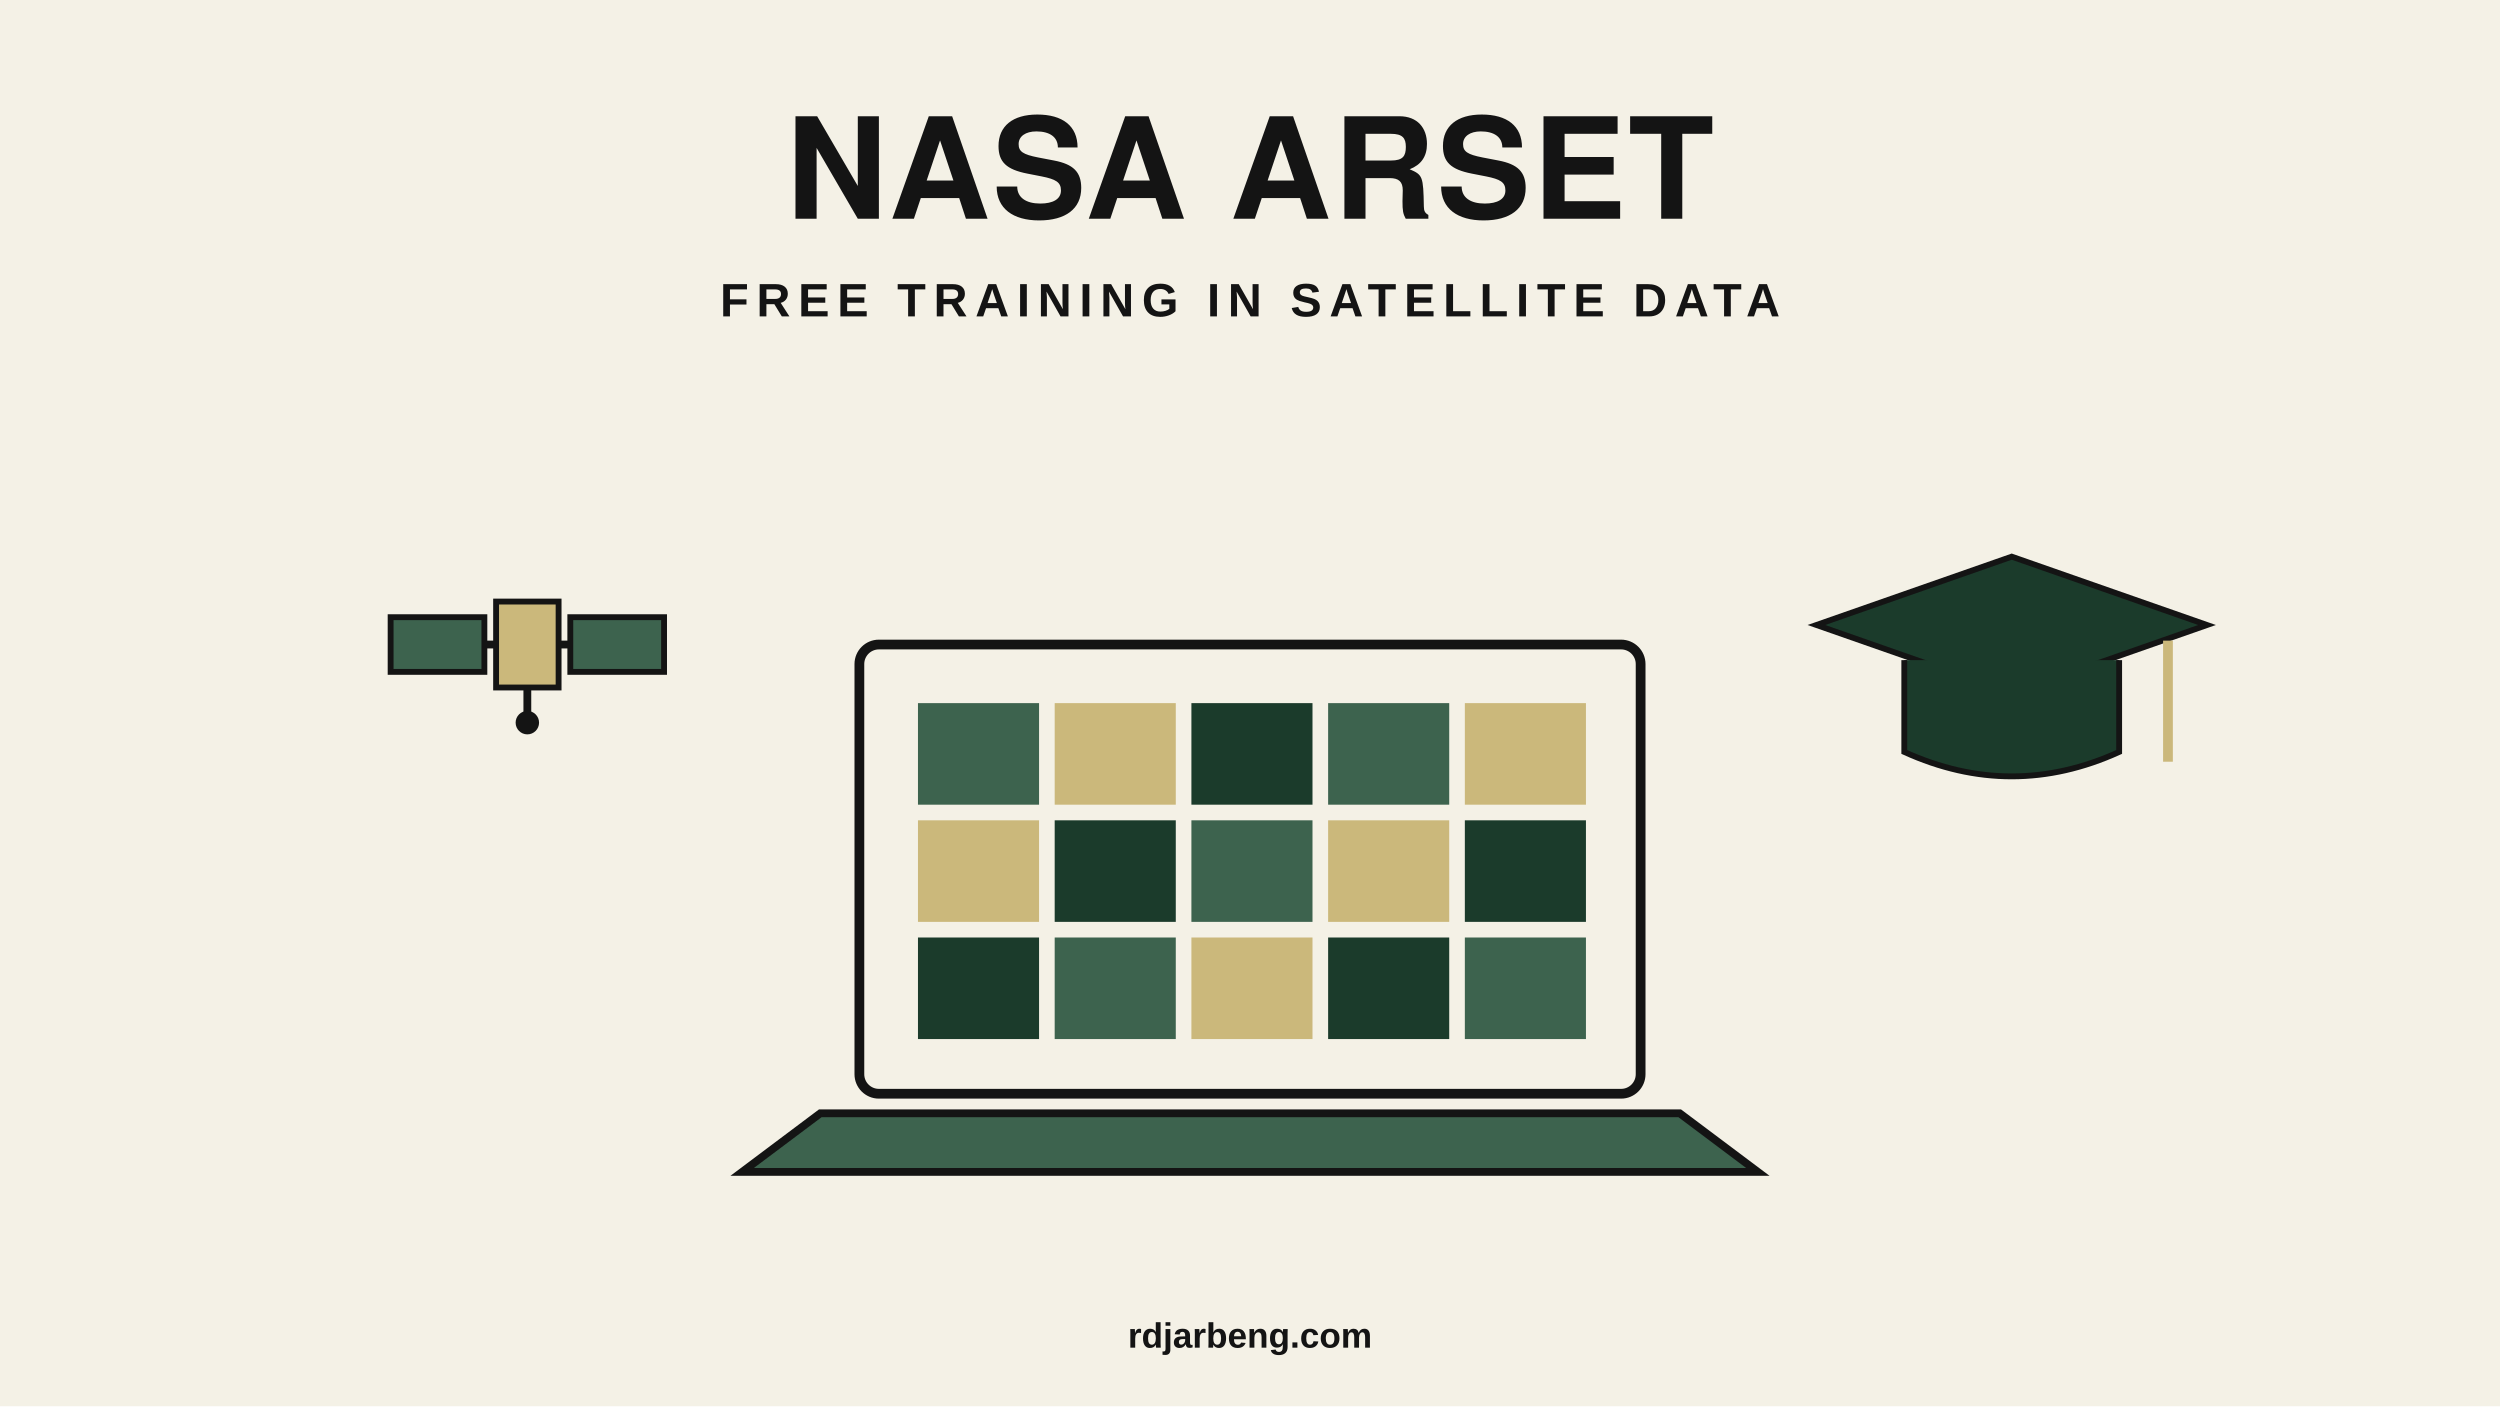
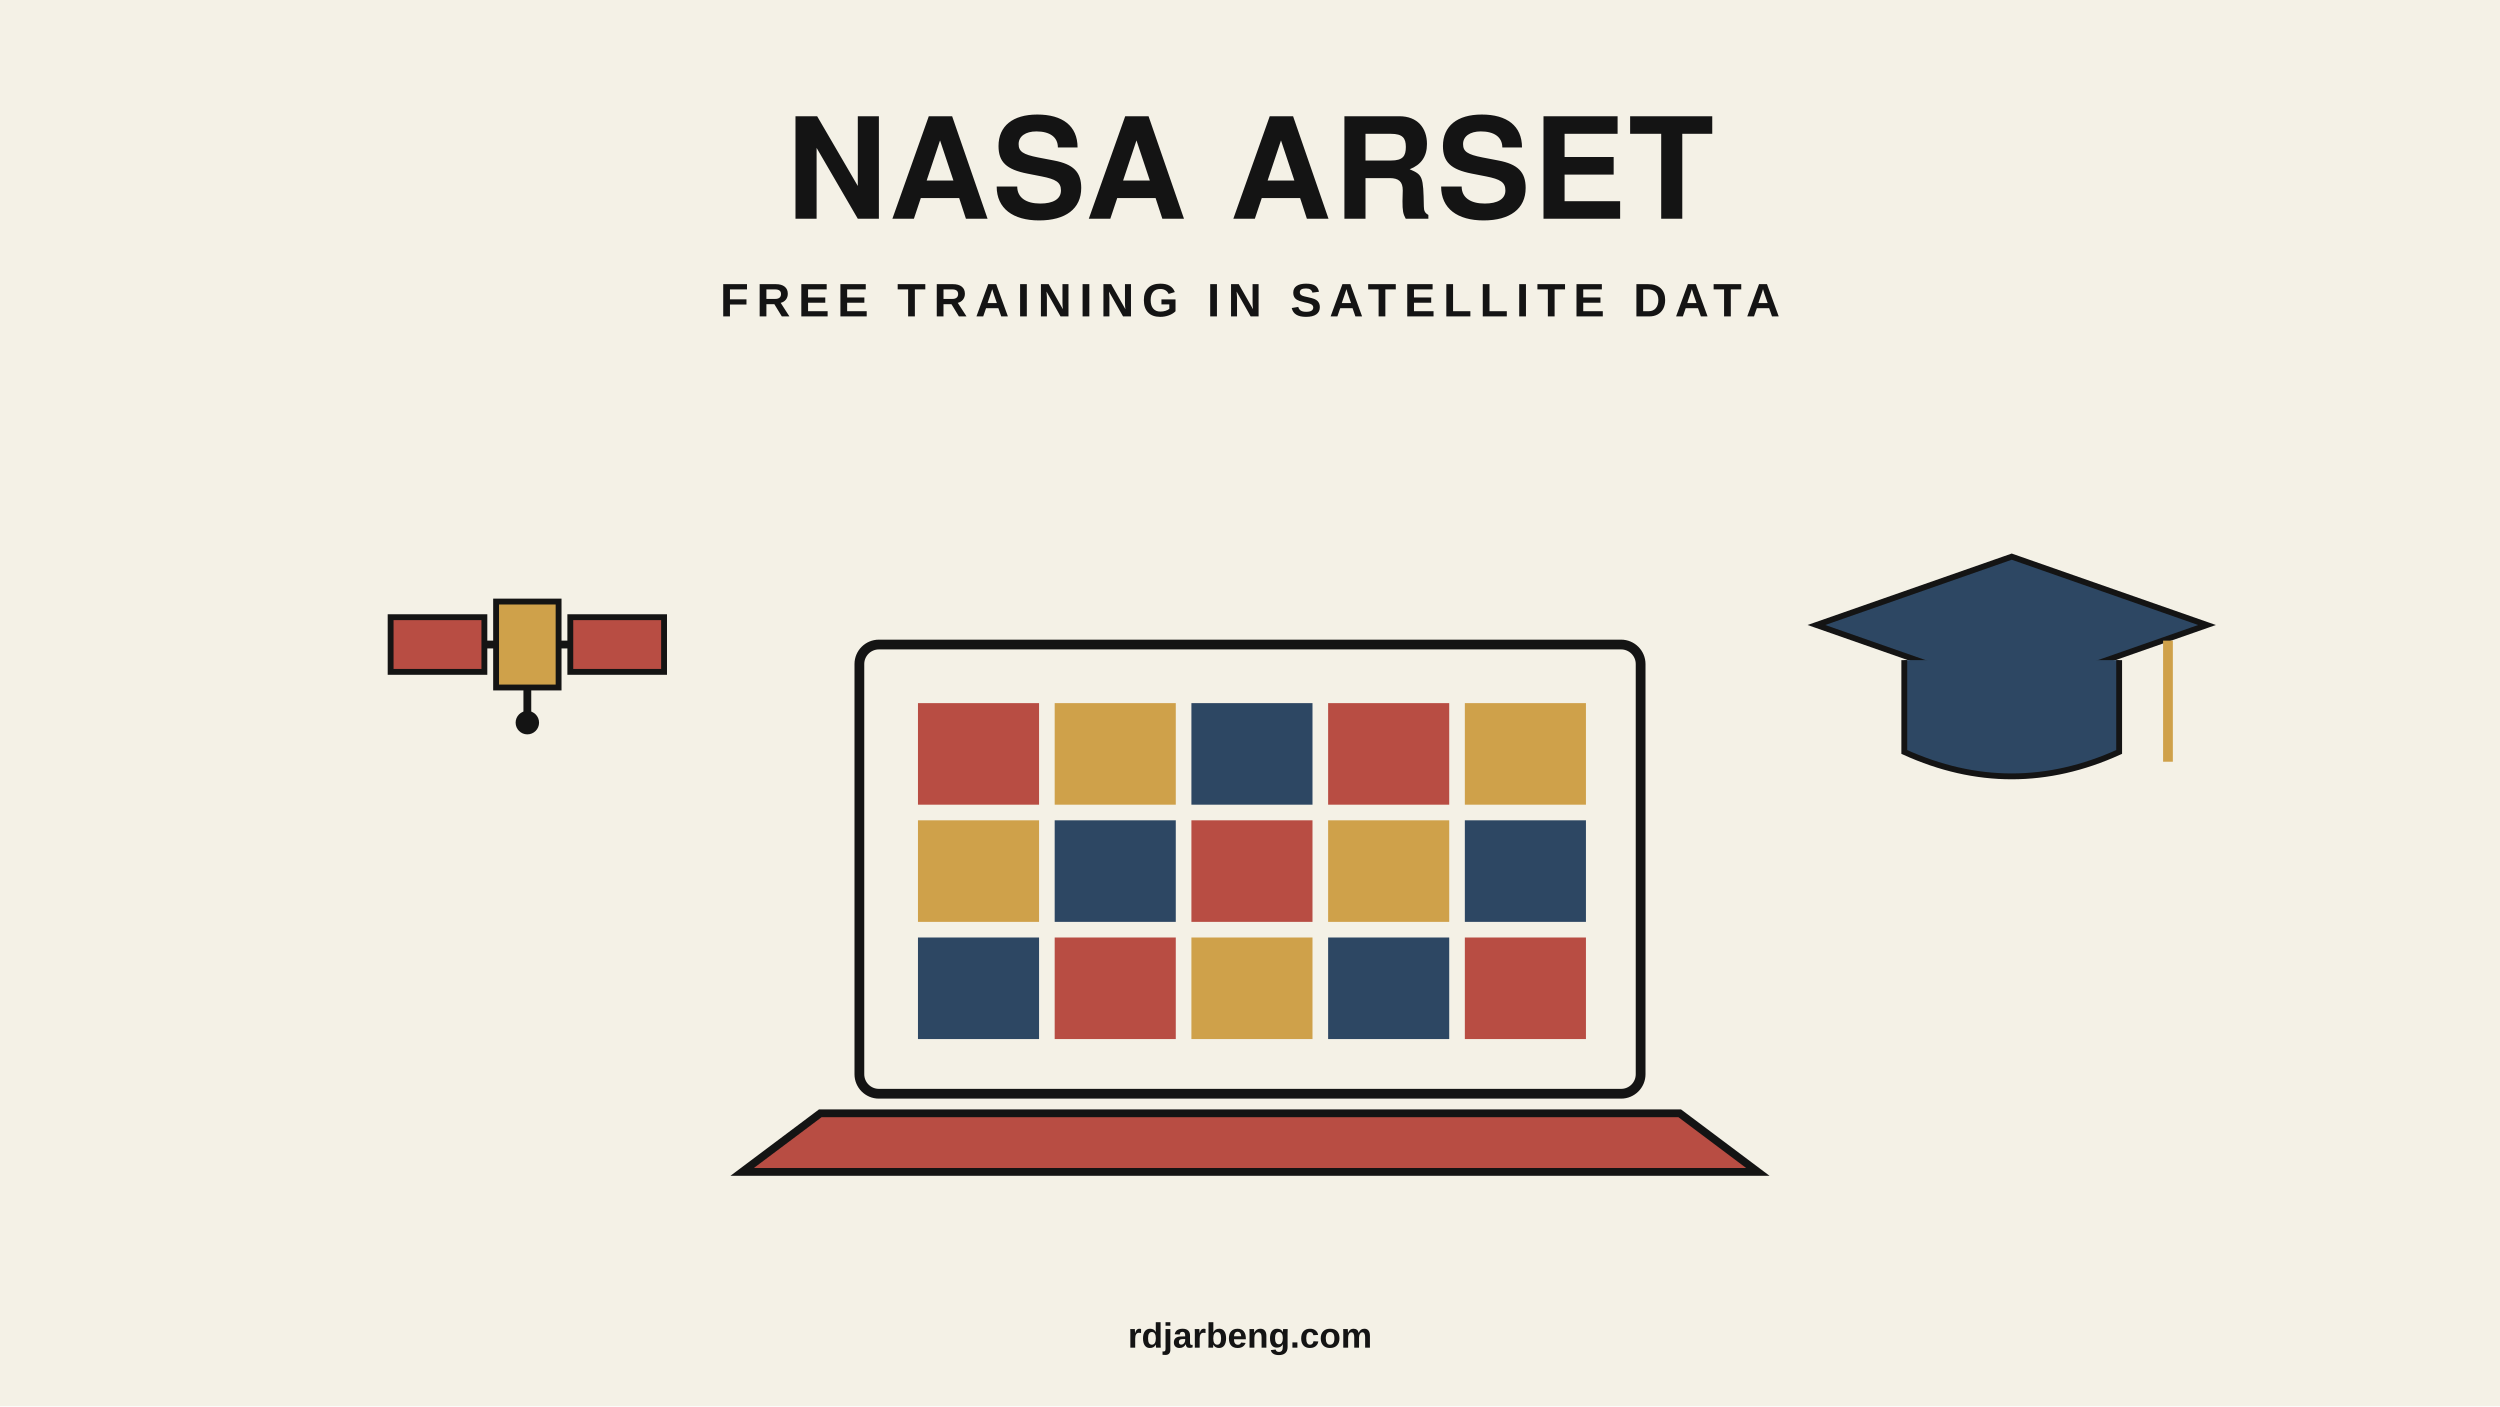
<svg xmlns="http://www.w3.org/2000/svg" viewBox="0 0 1280 720" width="1280" height="720">
  <rect width="1280" height="720" fill="#f4f1e6" />
  <g fill="#141414" font-family="'Arial Black', 'Helvetica Neue', Impact, sans-serif" text-anchor="middle">
    <text x="640" y="112" font-size="72" font-weight="900" letter-spacing="1">NASA ARSET</text>
    <text x="640" y="162" font-size="24" font-weight="700" letter-spacing="4" font-family="Arial, Helvetica, sans-serif">FREE TRAINING IN SATELLITE DATA</text>
  </g>
  <rect x="440" y="330" width="400" height="230" rx="10" fill="#f4f1e6" stroke="#141414" stroke-width="5" />
-   <rect x="470" y="360" width="62" height="52" fill="#3d634e" />
-   <rect x="540" y="360" width="62" height="52" fill="#cbb87b" />
-   <rect x="610" y="360" width="62" height="52" fill="#1b3b2b" />
-   <rect x="680" y="360" width="62" height="52" fill="#3d634e" />
-   <rect x="750" y="360" width="62" height="52" fill="#cbb87b" />
-   <rect x="470" y="420" width="62" height="52" fill="#cbb87b" />
-   <rect x="540" y="420" width="62" height="52" fill="#1b3b2b" />
-   <rect x="610" y="420" width="62" height="52" fill="#3d634e" />
-   <rect x="680" y="420" width="62" height="52" fill="#cbb87b" />
-   <rect x="750" y="420" width="62" height="52" fill="#1b3b2b" />
-   <rect x="470" y="480" width="62" height="52" fill="#1b3b2b" />
-   <rect x="540" y="480" width="62" height="52" fill="#3d634e" />
-   <rect x="610" y="480" width="62" height="52" fill="#cbb87b" />
-   <rect x="680" y="480" width="62" height="52" fill="#1b3b2b" />
-   <rect x="750" y="480" width="62" height="52" fill="#3d634e" />
-   <path d="M380 600 H900 L860 570 H420 Z" fill="#3d634e" stroke="#141414" stroke-width="4" />
-   <path d="M930 320 L1030 285 L1130 320 L1030 355 Z" fill="#1b3b2b" stroke="#141414" stroke-width="3" />
-   <path d="M975 338 V385 Q1030 410 1085 385 V338" fill="#1b3b2b" stroke="#141414" stroke-width="3" />
-   <line x1="1110" y1="328" x2="1110" y2="390" stroke="#cbb87b" stroke-width="5" />
+   <rect x="470" y="360" width="62" height="52" fill="#b84d43" />
+   <rect x="540" y="360" width="62" height="52" fill="#cfa14a" />
+   <rect x="610" y="360" width="62" height="52" fill="#2d4763" />
+   <rect x="680" y="360" width="62" height="52" fill="#b84d43" />
+   <rect x="750" y="360" width="62" height="52" fill="#cfa14a" />
+   <rect x="470" y="420" width="62" height="52" fill="#cfa14a" />
+   <rect x="540" y="420" width="62" height="52" fill="#2d4763" />
+   <rect x="610" y="420" width="62" height="52" fill="#b84d43" />
+   <rect x="680" y="420" width="62" height="52" fill="#cfa14a" />
+   <rect x="750" y="420" width="62" height="52" fill="#2d4763" />
+   <rect x="470" y="480" width="62" height="52" fill="#2d4763" />
+   <rect x="540" y="480" width="62" height="52" fill="#b84d43" />
+   <rect x="610" y="480" width="62" height="52" fill="#cfa14a" />
+   <rect x="680" y="480" width="62" height="52" fill="#2d4763" />
+   <rect x="750" y="480" width="62" height="52" fill="#b84d43" />
+   <path d="M380 600 H900 L860 570 H420 Z" fill="#b84d43" stroke="#141414" stroke-width="4" />
+   <path d="M930 320 L1030 285 L1130 320 L1030 355 Z" fill="#2d4763" stroke="#141414" stroke-width="3" />
+   <path d="M975 338 V385 Q1030 410 1085 385 V338" fill="#2d4763" stroke="#141414" stroke-width="3" />
+   <line x1="1110" y1="328" x2="1110" y2="390" stroke="#cfa14a" stroke-width="5" />
  <g transform="translate(270 330) scale(1.0)">
-     <rect x="-70" y="-14" width="48" height="28" fill="#3d634e" stroke="#141414" stroke-width="3" />
-     <rect x="22" y="-14" width="48" height="28" fill="#3d634e" stroke="#141414" stroke-width="3" />
+     <rect x="-70" y="-14" width="48" height="28" fill="#b84d43" stroke="#141414" stroke-width="3" />
+     <rect x="22" y="-14" width="48" height="28" fill="#b84d43" stroke="#141414" stroke-width="3" />
    <line x1="-22" y1="0" x2="-14" y2="0" stroke="#141414" stroke-width="4" />
    <line x1="14" y1="0" x2="22" y2="0" stroke="#141414" stroke-width="4" />
-     <rect x="-16" y="-22" width="32" height="44" fill="#cbb87b" stroke="#141414" stroke-width="3" />
+     <rect x="-16" y="-22" width="32" height="44" fill="#cfa14a" stroke="#141414" stroke-width="3" />
    <line x1="0" y1="22" x2="0" y2="36" stroke="#141414" stroke-width="4" />
    <circle cx="0" cy="40" r="6" fill="#141414" />
  </g>
  <text x="640" y="690" font-family="Arial, Helvetica, sans-serif" font-size="18" font-weight="600" fill="#141414" text-anchor="middle">rdjarbeng.com</text>
</svg>
